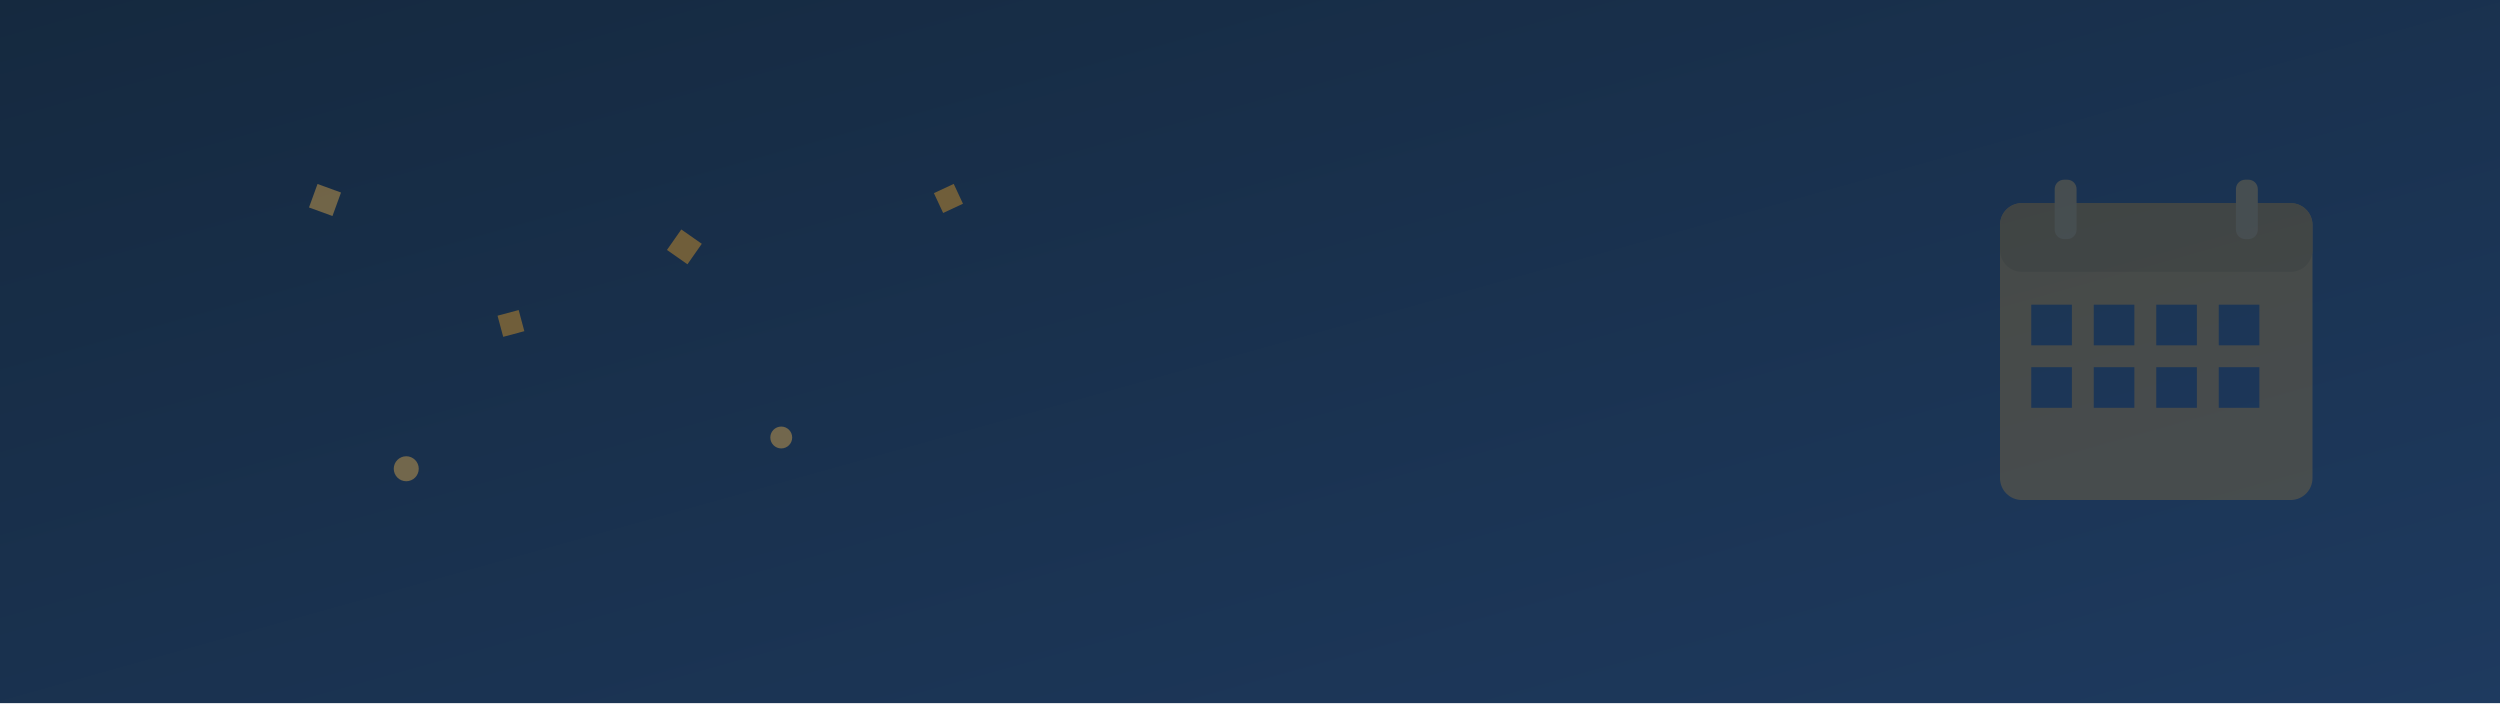
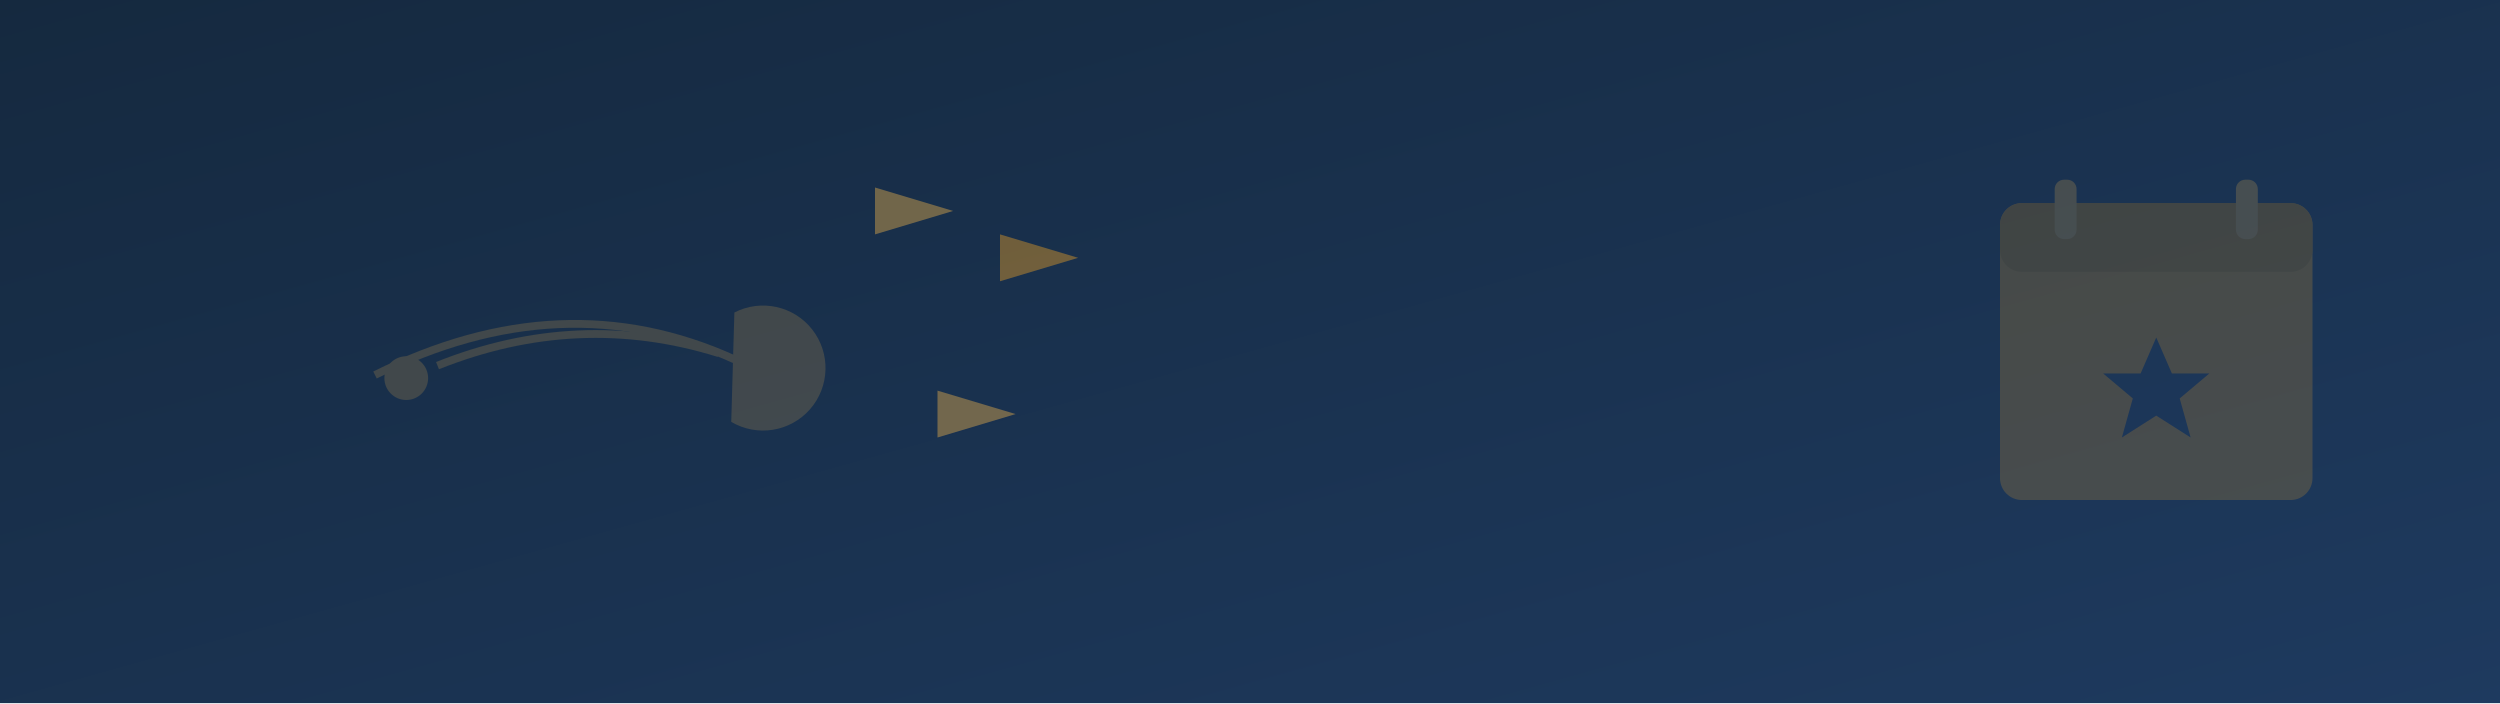
<svg xmlns="http://www.w3.org/2000/svg" viewBox="0 0 1600 450" preserveAspectRatio="xMidYMid slice">
  <defs>
    <linearGradient id="g" x1="0" y1="0" x2="1" y2="1">
      <stop offset="0" stop-color="#15293f" />
      <stop offset="1" stop-color="#1E3A5F" />
    </linearGradient>
  </defs>
  <rect width="1600" height="450" fill="url(#g)" />
  <g opacity="0.2">
    <rect x="1280" y="130" width="200" height="190" rx="14" fill="#F5A623" />
    <rect x="1280" y="130" width="200" height="44" rx="14" fill="#d98e0f" />
    <rect x="1315" y="115" width="14" height="38" rx="6" fill="#F7B84B" />
    <rect x="1431" y="115" width="14" height="38" rx="6" fill="#F7B84B" />
-     <g fill="#1E3A5F">
-       <rect x="1300" y="195" width="26" height="26" />
-       <rect x="1340" y="195" width="26" height="26" />
-       <rect x="1380" y="195" width="26" height="26" />
-       <rect x="1420" y="195" width="26" height="26" />
-       <rect x="1300" y="235" width="26" height="26" />
-       <rect x="1340" y="235" width="26" height="26" />
-       <rect x="1380" y="235" width="26" height="26" />
-       <rect x="1420" y="235" width="26" height="26" />
+     <g transform="translate(1380,250)" fill="#1E3A5F">
+       <polygon points="0,-34 10,-11 34,-11 15,5 22,30 0,16 -22,30 -15,5 -34,-11 -10,-11" />
    </g>
  </g>
+   <g transform="translate(240,210)" opacity="0.18" fill="none" stroke="#F7B84B" stroke-width="5">
+     <path d="M0 30 q120 -60 230 -10" />
+     <path d="M230 -10 a40 40 0 1 1 -2 70 Z" fill="#F7B84B" stroke="none" />
+     <circle cx="20" cy="32" r="14" fill="#F7B84B" stroke="none" />
+     <path d="M40 24 q90 -36 180 -8" />
+   </g>
  <g opacity="0.4">
-     <rect x="200" y="120" width="16" height="16" fill="#F7B84B" transform="rotate(20 208 128)" />
-     <rect x="320" y="200" width="14" height="14" fill="#F5A623" transform="rotate(-15 327 207)" />
-     <circle cx="260" cy="300" r="8" fill="#F7B84B" />
-     <rect x="430" y="150" width="16" height="16" fill="#F5A623" transform="rotate(35 438 158)" />
-     <circle cx="500" cy="280" r="7" fill="#F7B84B" />
-     <rect x="600" y="120" width="14" height="14" fill="#F5A623" transform="rotate(-25 607 127)" />
+     <polygon points="560,120 610,135 560,150" fill="#F7B84B" />
+     <polygon points="640,150 690,165 640,180" fill="#F5A623" />
+     <polygon points="600,250 650,265 600,280" fill="#F7B84B" />
  </g>
</svg>
